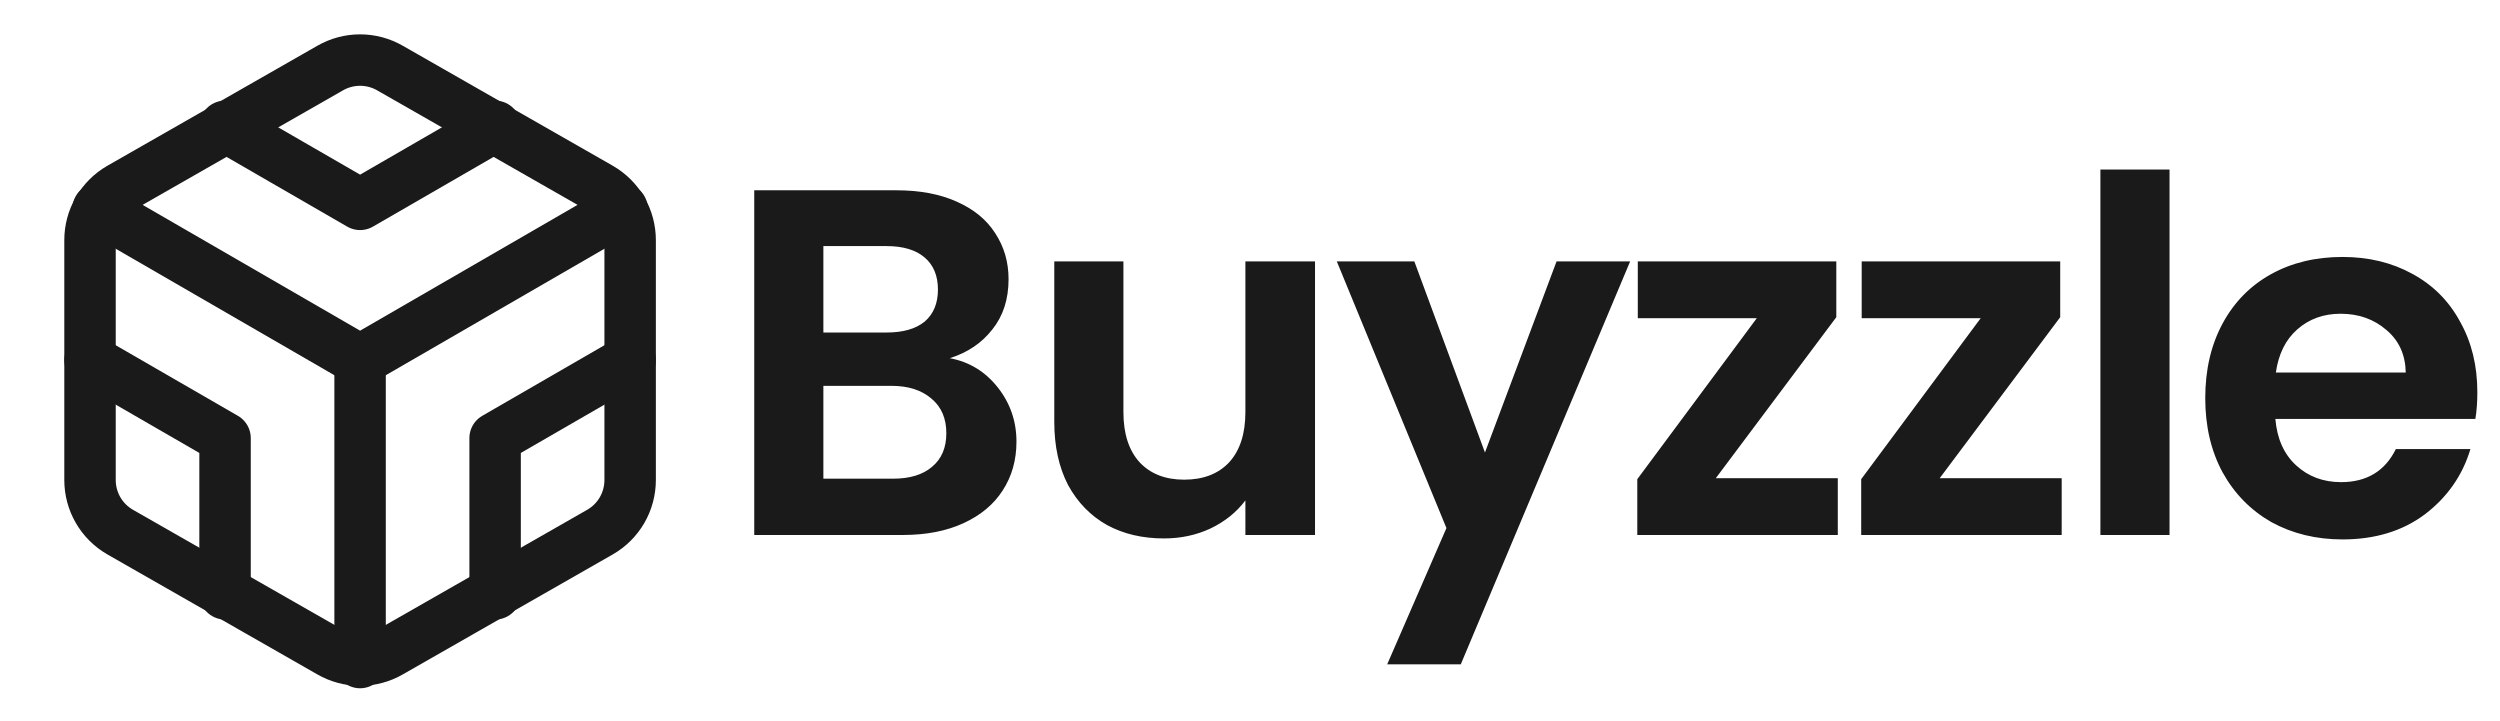
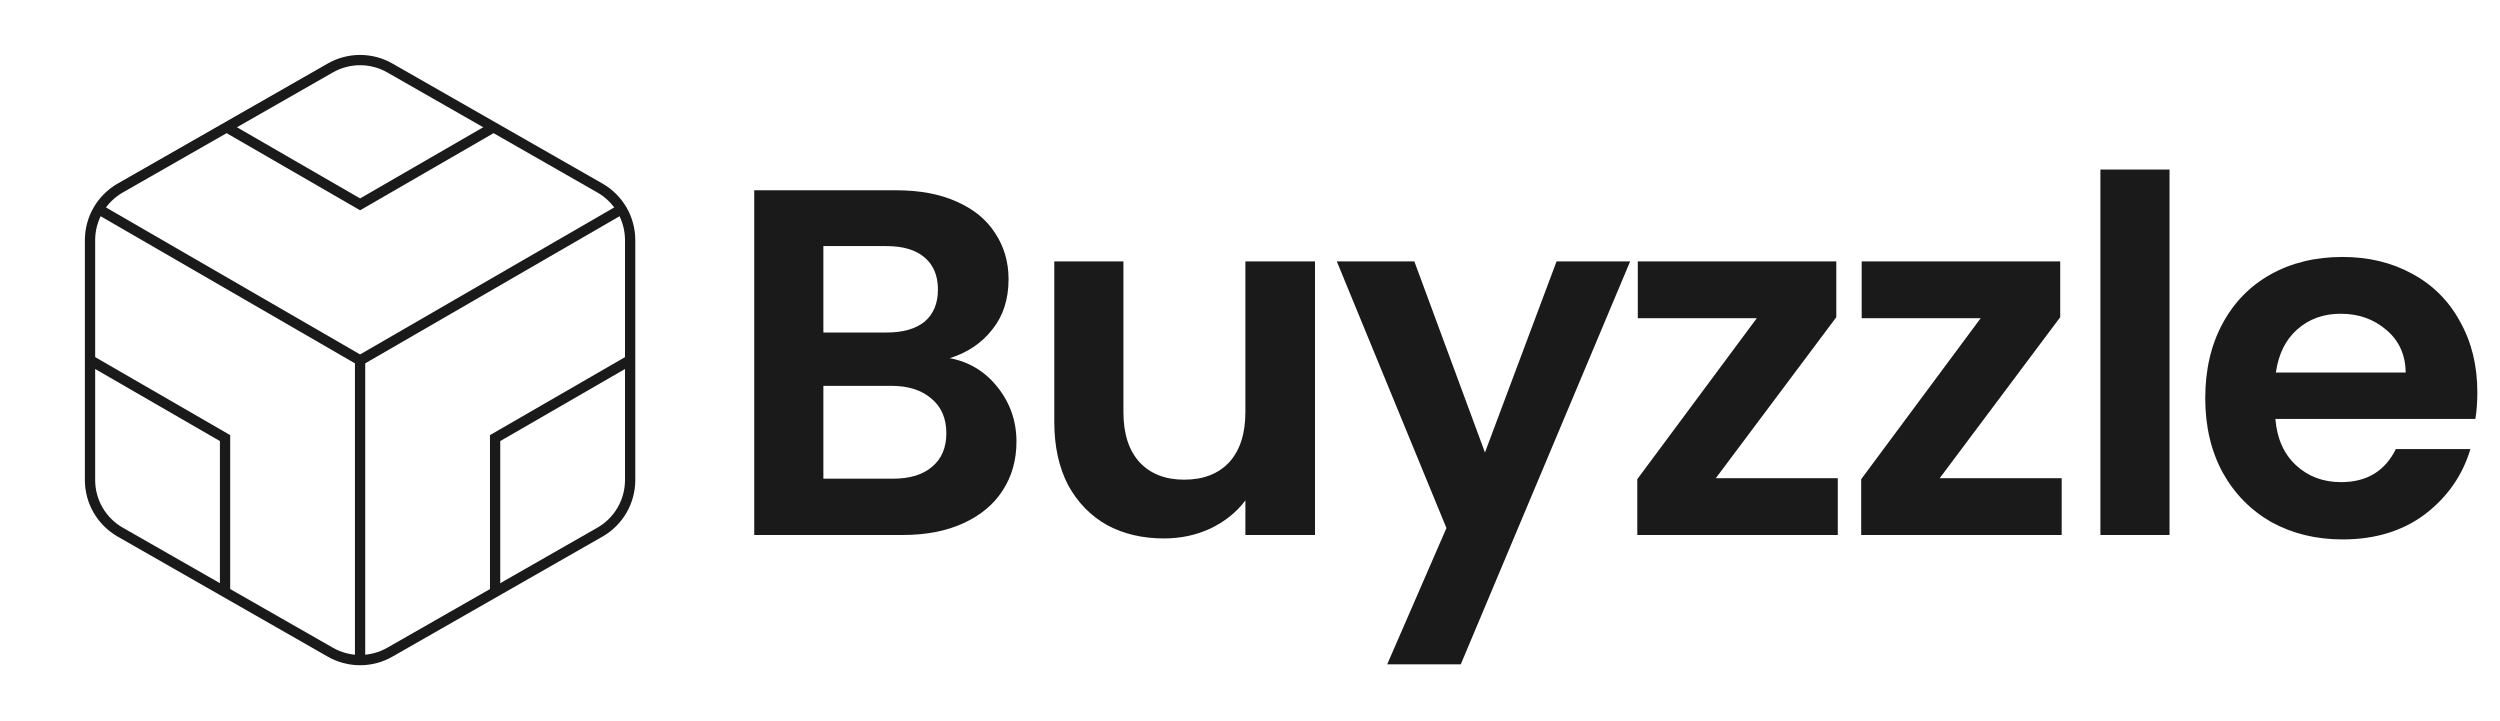
<svg xmlns="http://www.w3.org/2000/svg" width="243" height="70" viewBox="0 0 243 70" fill="none">
  <path d="M92.32 34.816C94.208 35.168 95.76 36.112 96.976 37.648C98.192 39.184 98.8 40.944 98.8 42.928C98.8 44.72 98.352 46.304 97.456 47.68C96.592 49.024 95.328 50.08 93.664 50.848C92 51.616 90.032 52 87.76 52H73.312V18.496H87.136C89.408 18.496 91.36 18.864 92.992 19.6C94.656 20.336 95.904 21.36 96.736 22.672C97.6 23.984 98.032 25.472 98.032 27.136C98.032 29.088 97.504 30.72 96.448 32.032C95.424 33.344 94.048 34.272 92.32 34.816ZM80.032 32.32H86.176C87.776 32.32 89.008 31.968 89.872 31.264C90.736 30.528 91.168 29.488 91.168 28.144C91.168 26.8 90.736 25.76 89.872 25.024C89.008 24.288 87.776 23.92 86.176 23.92H80.032V32.32ZM86.8 46.528C88.432 46.528 89.696 46.144 90.592 45.376C91.52 44.608 91.984 43.52 91.984 42.112C91.984 40.672 91.504 39.552 90.544 38.752C89.584 37.92 88.288 37.504 86.656 37.504H80.032V46.528H86.8ZM127.82 25.408V52H121.052V48.64C120.188 49.792 119.052 50.704 117.644 51.376C116.268 52.016 114.764 52.336 113.132 52.336C111.052 52.336 109.212 51.904 107.612 51.04C106.012 50.144 104.748 48.848 103.82 47.152C102.924 45.424 102.476 43.376 102.476 41.008V25.408H109.196V40.048C109.196 42.16 109.724 43.792 110.78 44.944C111.836 46.064 113.276 46.624 115.1 46.624C116.956 46.624 118.412 46.064 119.468 44.944C120.524 43.792 121.052 42.16 121.052 40.048V25.408H127.82ZM158.45 25.408L141.986 64.576H134.834L140.594 51.328L129.938 25.408H137.474L144.338 43.984L151.298 25.408H158.45ZM166.777 46.48H178.633V52H159.145V46.576L170.761 30.928H159.193V25.408H178.489V30.832L166.777 46.48ZM188.54 46.48H200.396V52H180.908V46.576L192.524 30.928H180.956V25.408H200.252V30.832L188.54 46.48ZM210.879 16.48V52H204.159V16.48H210.879ZM240.798 38.128C240.798 39.088 240.734 39.952 240.606 40.72H221.166C221.326 42.64 221.998 44.144 223.182 45.232C224.366 46.32 225.822 46.864 227.55 46.864C230.046 46.864 231.822 45.792 232.878 43.648H240.126C239.358 46.208 237.886 48.32 235.71 49.984C233.534 51.616 230.862 52.432 227.694 52.432C225.134 52.432 222.83 51.872 220.782 50.752C218.766 49.6 217.182 47.984 216.03 45.904C214.91 43.824 214.35 41.424 214.35 38.704C214.35 35.952 214.91 33.536 216.03 31.456C217.15 29.376 218.718 27.776 220.734 26.656C222.75 25.536 225.07 24.976 227.694 24.976C230.222 24.976 232.478 25.52 234.462 26.608C236.478 27.696 238.03 29.248 239.118 31.264C240.238 33.248 240.798 35.536 240.798 38.128ZM233.838 36.208C233.806 34.48 233.182 33.104 231.966 32.08C230.75 31.024 229.262 30.496 227.502 30.496C225.838 30.496 224.43 31.008 223.278 32.032C222.158 33.024 221.47 34.416 221.214 36.208H233.838Z" fill="#1A1A1A" />
-   <path d="M61.25 46.667V23.333C61.249 22.31 60.979 21.306 60.467 20.42C59.955 19.535 59.219 18.799 58.333 18.288L37.917 6.621C37.03 6.109 36.024 5.839 35 5.839C33.976 5.839 32.97 6.109 32.083 6.621L11.667 18.288C10.781 18.799 10.045 19.535 9.533 20.42C9.021 21.306 8.751 22.31 8.75 23.333V46.667C8.751 47.69 9.021 48.694 9.533 49.58C10.045 50.466 10.781 51.201 11.667 51.712L32.083 63.379C32.97 63.891 33.976 64.161 35 64.161C36.024 64.161 37.03 63.891 37.917 63.379L58.333 51.712C59.219 51.201 59.955 50.466 60.467 49.58C60.979 48.694 61.249 47.69 61.25 46.667Z" stroke="#1A1A1A" stroke-width="5" stroke-linecap="round" stroke-linejoin="round" />
-   <path d="M21.875 12.279L35 19.863L48.125 12.279" stroke="#1A1A1A" stroke-width="5" stroke-linecap="round" stroke-linejoin="round" />
-   <path d="M21.875 57.721V42.583L8.75 35" stroke="#1A1A1A" stroke-width="5" stroke-linecap="round" stroke-linejoin="round" />
-   <path d="M61.25 35L48.125 42.583V57.721" stroke="#1A1A1A" stroke-width="5" stroke-linecap="round" stroke-linejoin="round" />
-   <path d="M9.537 20.3L35 35.029L60.462 20.3" stroke="#1A1A1A" stroke-width="5" stroke-linecap="round" stroke-linejoin="round" />
-   <path d="M35 64.4V35" stroke="#1A1A1A" stroke-width="5" stroke-linecap="round" stroke-linejoin="round" />
+   <path d="M61.25 46.667V23.333C61.249 22.31 60.979 21.306 60.467 20.42C59.955 19.535 59.219 18.799 58.333 18.288L37.917 6.621C37.03 6.109 36.024 5.839 35 5.839C33.976 5.839 32.97 6.109 32.083 6.621L11.667 18.288C10.781 18.799 10.045 19.535 9.533 20.42C9.021 21.306 8.751 22.31 8.75 23.333V46.667C8.751 47.69 9.021 48.694 9.533 49.58C10.045 50.466 10.781 51.201 11.667 51.712L32.083 63.379C32.97 63.891 33.976 64.161 35 64.161C36.024 64.161 37.03 63.891 37.917 63.379L58.333 51.712C59.219 51.201 59.955 50.466 60.467 49.58C60.979 48.694 61.249 47.69 61.25 46.667Z" stroke="#1A1A1A" strokeWidth="5" strokeLinecap="round" strokeLinejoin="round" />
+   <path d="M21.875 12.279L35 19.863L48.125 12.279" stroke="#1A1A1A" strokeWidth="5" strokeLinecap="round" strokeLinejoin="round" />
+   <path d="M21.875 57.721V42.583L8.75 35" stroke="#1A1A1A" strokeWidth="5" strokeLinecap="round" strokeLinejoin="round" />
+   <path d="M61.25 35L48.125 42.583V57.721" stroke="#1A1A1A" strokeWidth="5" strokeLinecap="round" strokeLinejoin="round" />
+   <path d="M9.537 20.3L35 35.029L60.462 20.3" stroke="#1A1A1A" strokeWidth="5" strokeLinecap="round" strokeLinejoin="round" />
+   <path d="M35 64.4V35" stroke="#1A1A1A" strokeWidth="5" strokeLinecap="round" strokeLinejoin="round" />
</svg>
